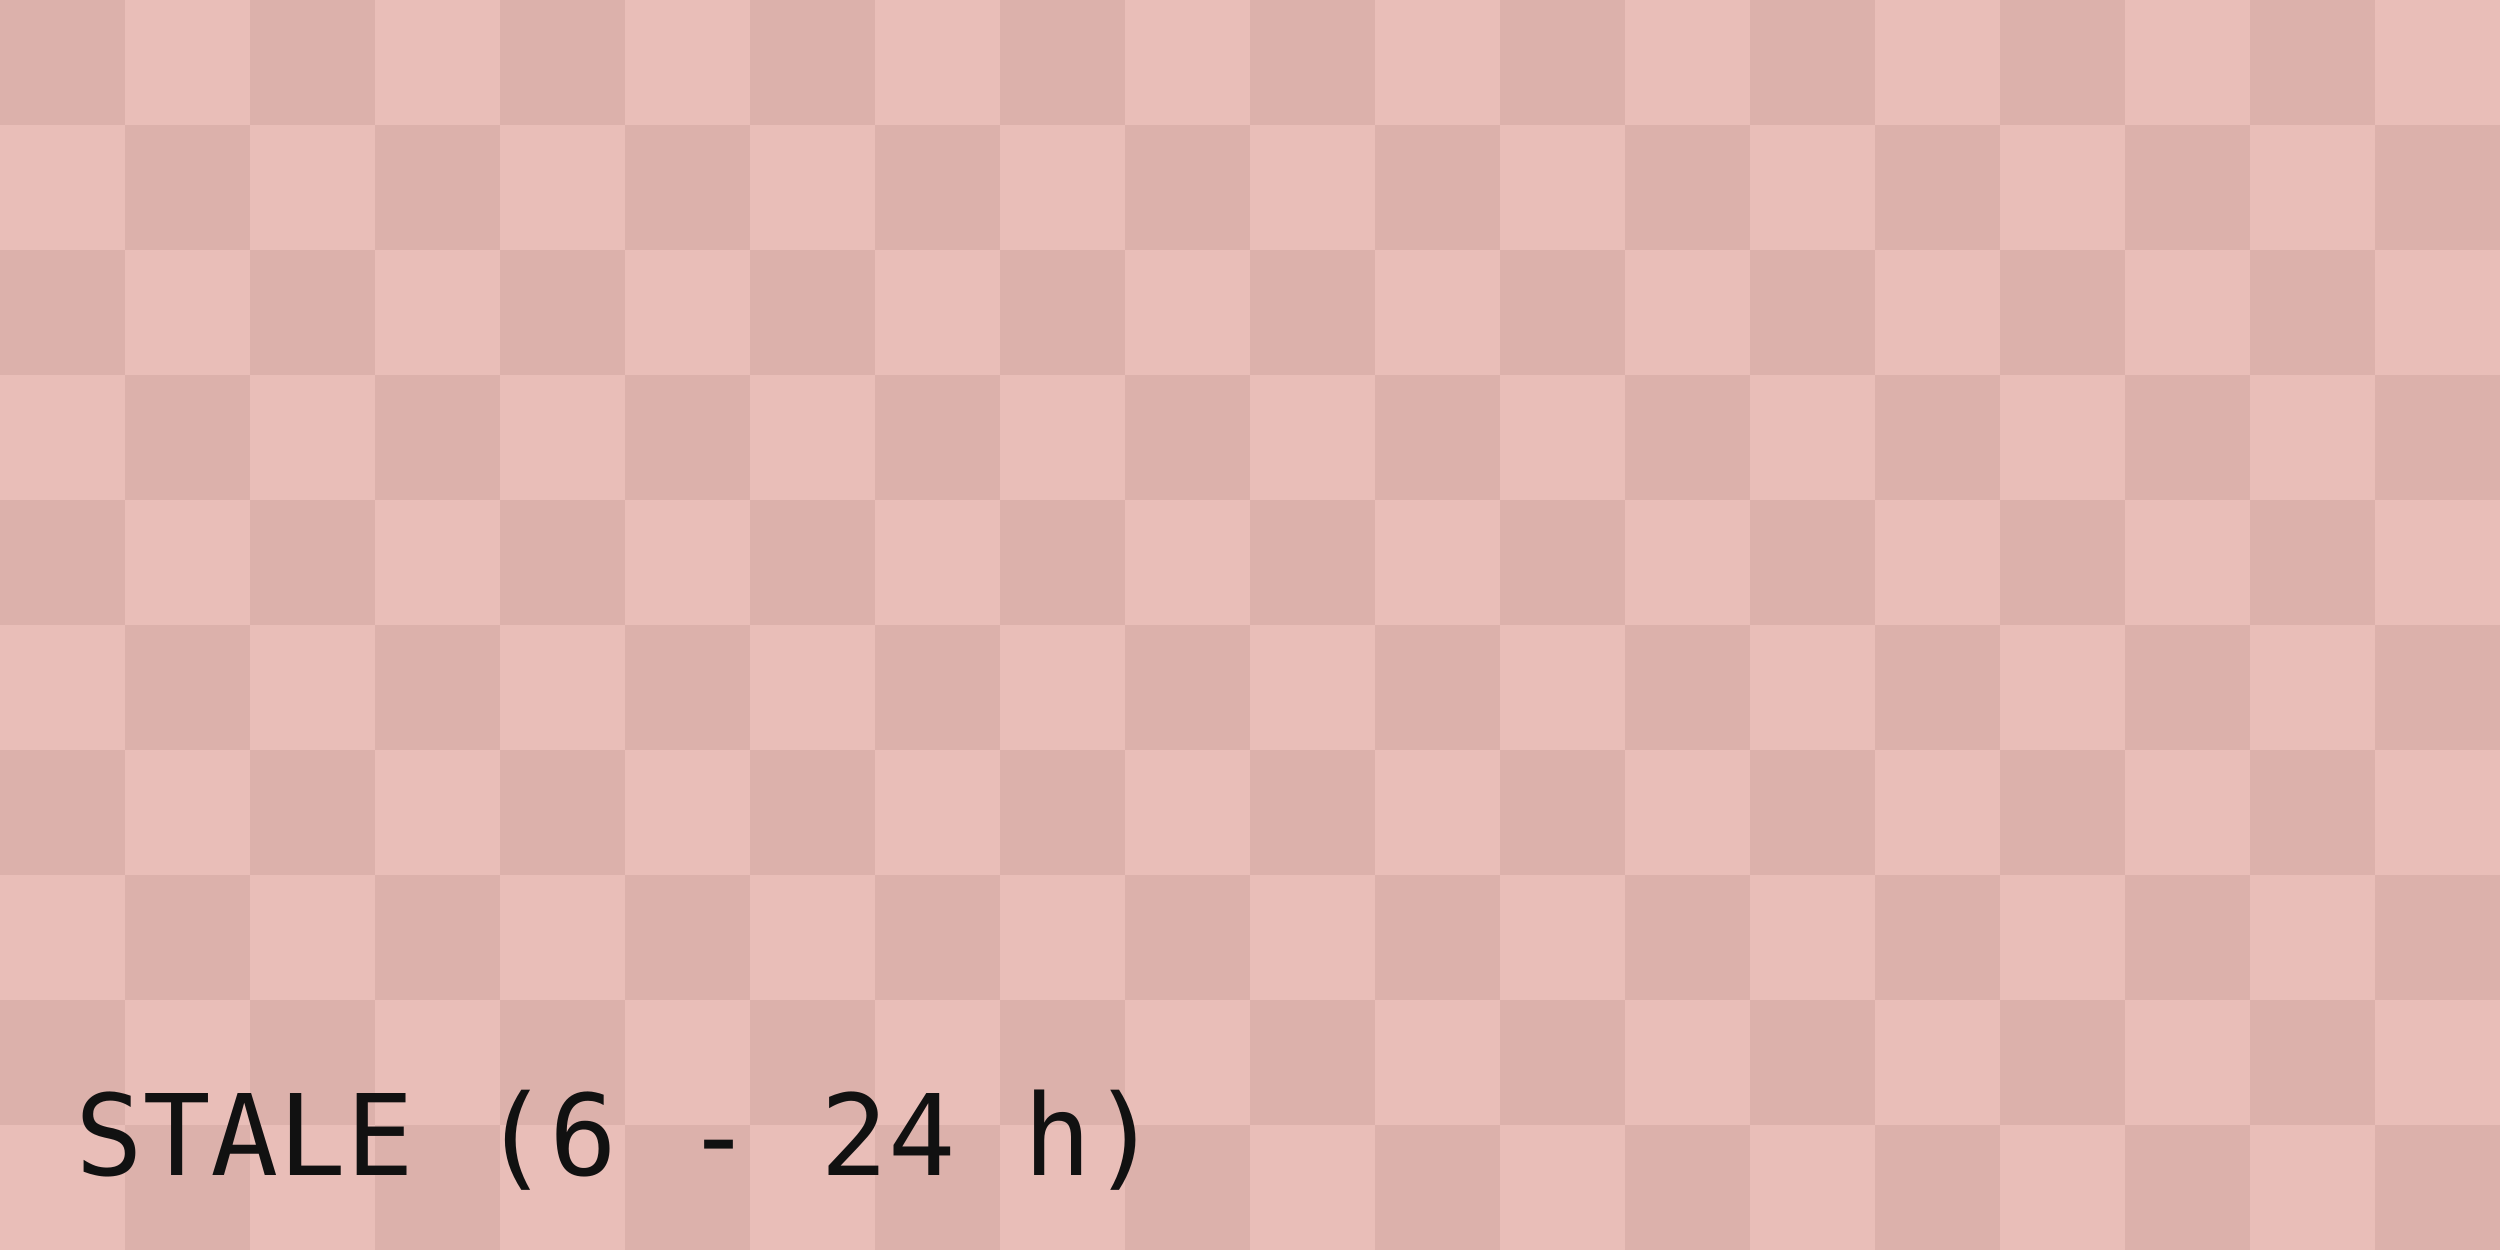
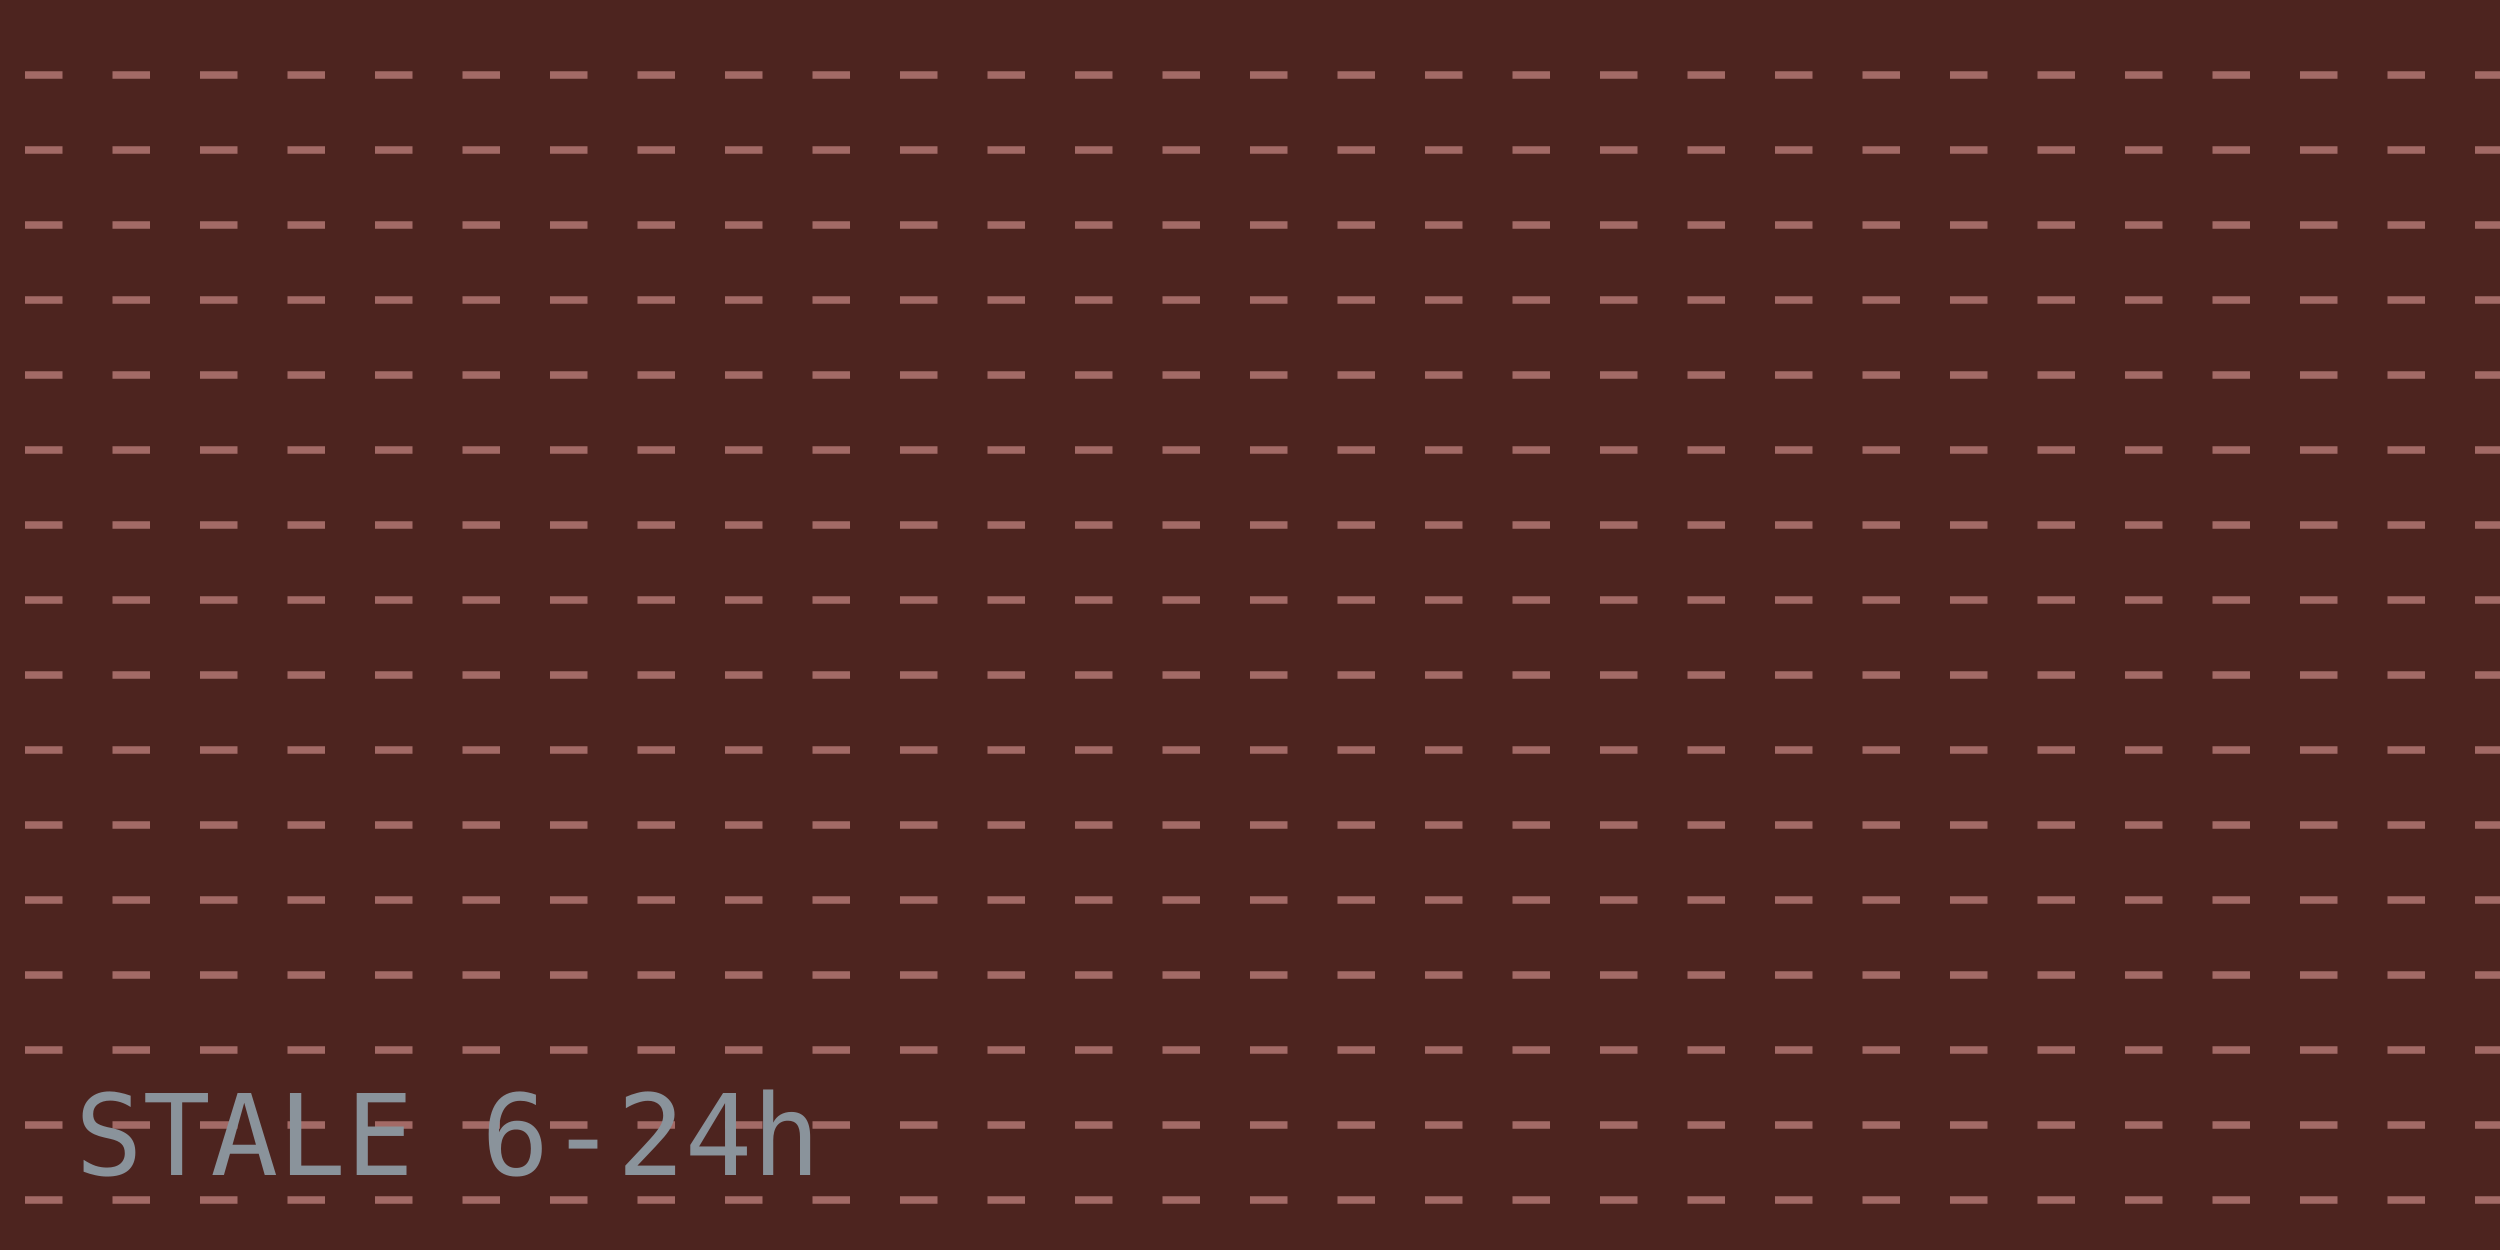
<svg xmlns="http://www.w3.org/2000/svg" width="200" height="100" viewBox="0 0 200 100">
-   <g fill="#dcdcdc">
-     <rect x="0" y="0" width="10" height="10" fill="#ececec" />
-     <rect x="20" y="0" width="10" height="10" fill="#ececec" />
-     <rect x="40" y="0" width="10" height="10" fill="#ececec" />
-     <rect x="60" y="0" width="10" height="10" fill="#ececec" />
-     <rect x="80" y="0" width="10" height="10" fill="#ececec" />
-     <rect x="100" y="0" width="10" height="10" fill="#ececec" />
-     <rect x="120" y="0" width="10" height="10" fill="#ececec" />
-     <rect x="140" y="0" width="10" height="10" fill="#ececec" />
-     <rect x="160" y="0" width="10" height="10" fill="#ececec" />
-     <rect x="180" y="0" width="10" height="10" fill="#ececec" />
-     <rect x="10" y="10" width="10" height="10" fill="#ececec" />
-     <rect x="30" y="10" width="10" height="10" fill="#ececec" />
-     <rect x="50" y="10" width="10" height="10" fill="#ececec" />
-     <rect x="70" y="10" width="10" height="10" fill="#ececec" />
-     <rect x="90" y="10" width="10" height="10" fill="#ececec" />
-     <rect x="110" y="10" width="10" height="10" fill="#ececec" />
-     <rect x="130" y="10" width="10" height="10" fill="#ececec" />
-     <rect x="150" y="10" width="10" height="10" fill="#ececec" />
-     <rect x="170" y="10" width="10" height="10" fill="#ececec" />
-     <rect x="190" y="10" width="10" height="10" fill="#ececec" />
-     <rect x="0" y="20" width="10" height="10" fill="#ececec" />
-     <rect x="20" y="20" width="10" height="10" fill="#ececec" />
-     <rect x="40" y="20" width="10" height="10" fill="#ececec" />
-     <rect x="60" y="20" width="10" height="10" fill="#ececec" />
-     <rect x="80" y="20" width="10" height="10" fill="#ececec" />
-     <rect x="100" y="20" width="10" height="10" fill="#ececec" />
-     <rect x="120" y="20" width="10" height="10" fill="#ececec" />
-     <rect x="140" y="20" width="10" height="10" fill="#ececec" />
-     <rect x="160" y="20" width="10" height="10" fill="#ececec" />
-     <rect x="180" y="20" width="10" height="10" fill="#ececec" />
-     <rect x="10" y="30" width="10" height="10" fill="#ececec" />
-     <rect x="30" y="30" width="10" height="10" fill="#ececec" />
-     <rect x="50" y="30" width="10" height="10" fill="#ececec" />
-     <rect x="70" y="30" width="10" height="10" fill="#ececec" />
-     <rect x="90" y="30" width="10" height="10" fill="#ececec" />
-     <rect x="110" y="30" width="10" height="10" fill="#ececec" />
-     <rect x="130" y="30" width="10" height="10" fill="#ececec" />
-     <rect x="150" y="30" width="10" height="10" fill="#ececec" />
-     <rect x="170" y="30" width="10" height="10" fill="#ececec" />
-     <rect x="190" y="30" width="10" height="10" fill="#ececec" />
-     <rect x="0" y="40" width="10" height="10" fill="#ececec" />
-     <rect x="20" y="40" width="10" height="10" fill="#ececec" />
-     <rect x="40" y="40" width="10" height="10" fill="#ececec" />
-     <rect x="60" y="40" width="10" height="10" fill="#ececec" />
-     <rect x="80" y="40" width="10" height="10" fill="#ececec" />
-     <rect x="100" y="40" width="10" height="10" fill="#ececec" />
-     <rect x="120" y="40" width="10" height="10" fill="#ececec" />
-     <rect x="140" y="40" width="10" height="10" fill="#ececec" />
-     <rect x="160" y="40" width="10" height="10" fill="#ececec" />
-     <rect x="180" y="40" width="10" height="10" fill="#ececec" />
-     <rect x="10" y="50" width="10" height="10" fill="#ececec" />
-     <rect x="30" y="50" width="10" height="10" fill="#ececec" />
-     <rect x="50" y="50" width="10" height="10" fill="#ececec" />
-     <rect x="70" y="50" width="10" height="10" fill="#ececec" />
-     <rect x="90" y="50" width="10" height="10" fill="#ececec" />
-     <rect x="110" y="50" width="10" height="10" fill="#ececec" />
-     <rect x="130" y="50" width="10" height="10" fill="#ececec" />
-     <rect x="150" y="50" width="10" height="10" fill="#ececec" />
-     <rect x="170" y="50" width="10" height="10" fill="#ececec" />
-     <rect x="190" y="50" width="10" height="10" fill="#ececec" />
-     <rect x="0" y="60" width="10" height="10" fill="#ececec" />
-     <rect x="20" y="60" width="10" height="10" fill="#ececec" />
-     <rect x="40" y="60" width="10" height="10" fill="#ececec" />
-     <rect x="60" y="60" width="10" height="10" fill="#ececec" />
-     <rect x="80" y="60" width="10" height="10" fill="#ececec" />
-     <rect x="100" y="60" width="10" height="10" fill="#ececec" />
-     <rect x="120" y="60" width="10" height="10" fill="#ececec" />
-     <rect x="140" y="60" width="10" height="10" fill="#ececec" />
-     <rect x="160" y="60" width="10" height="10" fill="#ececec" />
-     <rect x="180" y="60" width="10" height="10" fill="#ececec" />
-     <rect x="10" y="70" width="10" height="10" fill="#ececec" />
-     <rect x="30" y="70" width="10" height="10" fill="#ececec" />
-     <rect x="50" y="70" width="10" height="10" fill="#ececec" />
-     <rect x="70" y="70" width="10" height="10" fill="#ececec" />
-     <rect x="90" y="70" width="10" height="10" fill="#ececec" />
-     <rect x="110" y="70" width="10" height="10" fill="#ececec" />
-     <rect x="130" y="70" width="10" height="10" fill="#ececec" />
-     <rect x="150" y="70" width="10" height="10" fill="#ececec" />
-     <rect x="170" y="70" width="10" height="10" fill="#ececec" />
-     <rect x="190" y="70" width="10" height="10" fill="#ececec" />
-     <rect x="0" y="80" width="10" height="10" fill="#ececec" />
-     <rect x="20" y="80" width="10" height="10" fill="#ececec" />
-     <rect x="40" y="80" width="10" height="10" fill="#ececec" />
-     <rect x="60" y="80" width="10" height="10" fill="#ececec" />
-     <rect x="80" y="80" width="10" height="10" fill="#ececec" />
-     <rect x="100" y="80" width="10" height="10" fill="#ececec" />
-     <rect x="120" y="80" width="10" height="10" fill="#ececec" />
-     <rect x="140" y="80" width="10" height="10" fill="#ececec" />
-     <rect x="160" y="80" width="10" height="10" fill="#ececec" />
-     <rect x="180" y="80" width="10" height="10" fill="#ececec" />
-     <rect x="10" y="90" width="10" height="10" fill="#ececec" />
-     <rect x="30" y="90" width="10" height="10" fill="#ececec" />
-     <rect x="50" y="90" width="10" height="10" fill="#ececec" />
-     <rect x="70" y="90" width="10" height="10" fill="#ececec" />
-     <rect x="90" y="90" width="10" height="10" fill="#ececec" />
-     <rect x="110" y="90" width="10" height="10" fill="#ececec" />
-     <rect x="130" y="90" width="10" height="10" fill="#ececec" />
-     <rect x="150" y="90" width="10" height="10" fill="#ececec" />
-     <rect x="170" y="90" width="10" height="10" fill="#ececec" />
-     <rect x="190" y="90" width="10" height="10" fill="#ececec" />
+   <rect width="200" height="100" fill="#11151a" />
+   <rect width="200" height="100" fill="#5a2820" fill-opacity="0.82" />
+   <g stroke="#e8a3a0" stroke-width="0.6" stroke-opacity="0.55">
+     <line x1="2" y1="6" x2="5" y2="6" />
+     <line x1="9" y1="6" x2="12" y2="6" />
+     <line x1="16" y1="6" x2="19" y2="6" />
+     <line x1="23" y1="6" x2="26" y2="6" />
+     <line x1="30" y1="6" x2="33" y2="6" />
+     <line x1="37" y1="6" x2="40" y2="6" />
+     <line x1="44" y1="6" x2="47" y2="6" />
+     <line x1="51" y1="6" x2="54" y2="6" />
+     <line x1="58" y1="6" x2="61" y2="6" />
+     <line x1="65" y1="6" x2="68" y2="6" />
+     <line x1="72" y1="6" x2="75" y2="6" />
+     <line x1="79" y1="6" x2="82" y2="6" />
+     <line x1="86" y1="6" x2="89" y2="6" />
+     <line x1="93" y1="6" x2="96" y2="6" />
+     <line x1="100" y1="6" x2="103" y2="6" />
+     <line x1="107" y1="6" x2="110" y2="6" />
+     <line x1="114" y1="6" x2="117" y2="6" />
+     <line x1="121" y1="6" x2="124" y2="6" />
+     <line x1="128" y1="6" x2="131" y2="6" />
+     <line x1="135" y1="6" x2="138" y2="6" />
+     <line x1="142" y1="6" x2="145" y2="6" />
+     <line x1="149" y1="6" x2="152" y2="6" />
+     <line x1="156" y1="6" x2="159" y2="6" />
+     <line x1="163" y1="6" x2="166" y2="6" />
+     <line x1="170" y1="6" x2="173" y2="6" />
+     <line x1="177" y1="6" x2="180" y2="6" />
+     <line x1="184" y1="6" x2="187" y2="6" />
+     <line x1="191" y1="6" x2="194" y2="6" />
+     <line x1="198" y1="6" x2="201" y2="6" />
+     <line x1="2" y1="12" x2="5" y2="12" />
+     <line x1="9" y1="12" x2="12" y2="12" />
+     <line x1="16" y1="12" x2="19" y2="12" />
+     <line x1="23" y1="12" x2="26" y2="12" />
+     <line x1="30" y1="12" x2="33" y2="12" />
+     <line x1="37" y1="12" x2="40" y2="12" />
+     <line x1="44" y1="12" x2="47" y2="12" />
+     <line x1="51" y1="12" x2="54" y2="12" />
+     <line x1="58" y1="12" x2="61" y2="12" />
+     <line x1="65" y1="12" x2="68" y2="12" />
+     <line x1="72" y1="12" x2="75" y2="12" />
+     <line x1="79" y1="12" x2="82" y2="12" />
+     <line x1="86" y1="12" x2="89" y2="12" />
+     <line x1="93" y1="12" x2="96" y2="12" />
+     <line x1="100" y1="12" x2="103" y2="12" />
+     <line x1="107" y1="12" x2="110" y2="12" />
+     <line x1="114" y1="12" x2="117" y2="12" />
+     <line x1="121" y1="12" x2="124" y2="12" />
+     <line x1="128" y1="12" x2="131" y2="12" />
+     <line x1="135" y1="12" x2="138" y2="12" />
+     <line x1="142" y1="12" x2="145" y2="12" />
+     <line x1="149" y1="12" x2="152" y2="12" />
+     <line x1="156" y1="12" x2="159" y2="12" />
+     <line x1="163" y1="12" x2="166" y2="12" />
+     <line x1="170" y1="12" x2="173" y2="12" />
+     <line x1="177" y1="12" x2="180" y2="12" />
+     <line x1="184" y1="12" x2="187" y2="12" />
+     <line x1="191" y1="12" x2="194" y2="12" />
+     <line x1="198" y1="12" x2="201" y2="12" />
+     <line x1="2" y1="18" x2="5" y2="18" />
+     <line x1="9" y1="18" x2="12" y2="18" />
+     <line x1="16" y1="18" x2="19" y2="18" />
+     <line x1="23" y1="18" x2="26" y2="18" />
+     <line x1="30" y1="18" x2="33" y2="18" />
+     <line x1="37" y1="18" x2="40" y2="18" />
+     <line x1="44" y1="18" x2="47" y2="18" />
+     <line x1="51" y1="18" x2="54" y2="18" />
+     <line x1="58" y1="18" x2="61" y2="18" />
+     <line x1="65" y1="18" x2="68" y2="18" />
+     <line x1="72" y1="18" x2="75" y2="18" />
+     <line x1="79" y1="18" x2="82" y2="18" />
+     <line x1="86" y1="18" x2="89" y2="18" />
+     <line x1="93" y1="18" x2="96" y2="18" />
+     <line x1="100" y1="18" x2="103" y2="18" />
+     <line x1="107" y1="18" x2="110" y2="18" />
+     <line x1="114" y1="18" x2="117" y2="18" />
+     <line x1="121" y1="18" x2="124" y2="18" />
+     <line x1="128" y1="18" x2="131" y2="18" />
+     <line x1="135" y1="18" x2="138" y2="18" />
+     <line x1="142" y1="18" x2="145" y2="18" />
+     <line x1="149" y1="18" x2="152" y2="18" />
+     <line x1="156" y1="18" x2="159" y2="18" />
+     <line x1="163" y1="18" x2="166" y2="18" />
+     <line x1="170" y1="18" x2="173" y2="18" />
+     <line x1="177" y1="18" x2="180" y2="18" />
+     <line x1="184" y1="18" x2="187" y2="18" />
+     <line x1="191" y1="18" x2="194" y2="18" />
+     <line x1="198" y1="18" x2="201" y2="18" />
+     <line x1="2" y1="24" x2="5" y2="24" />
+     <line x1="9" y1="24" x2="12" y2="24" />
+     <line x1="16" y1="24" x2="19" y2="24" />
+     <line x1="23" y1="24" x2="26" y2="24" />
+     <line x1="30" y1="24" x2="33" y2="24" />
+     <line x1="37" y1="24" x2="40" y2="24" />
+     <line x1="44" y1="24" x2="47" y2="24" />
+     <line x1="51" y1="24" x2="54" y2="24" />
+     <line x1="58" y1="24" x2="61" y2="24" />
+     <line x1="65" y1="24" x2="68" y2="24" />
+     <line x1="72" y1="24" x2="75" y2="24" />
+     <line x1="79" y1="24" x2="82" y2="24" />
+     <line x1="86" y1="24" x2="89" y2="24" />
+     <line x1="93" y1="24" x2="96" y2="24" />
+     <line x1="100" y1="24" x2="103" y2="24" />
+     <line x1="107" y1="24" x2="110" y2="24" />
+     <line x1="114" y1="24" x2="117" y2="24" />
+     <line x1="121" y1="24" x2="124" y2="24" />
+     <line x1="128" y1="24" x2="131" y2="24" />
+     <line x1="135" y1="24" x2="138" y2="24" />
+     <line x1="142" y1="24" x2="145" y2="24" />
+     <line x1="149" y1="24" x2="152" y2="24" />
+     <line x1="156" y1="24" x2="159" y2="24" />
+     <line x1="163" y1="24" x2="166" y2="24" />
+     <line x1="170" y1="24" x2="173" y2="24" />
+     <line x1="177" y1="24" x2="180" y2="24" />
+     <line x1="184" y1="24" x2="187" y2="24" />
+     <line x1="191" y1="24" x2="194" y2="24" />
+     <line x1="198" y1="24" x2="201" y2="24" />
+     <line x1="2" y1="30" x2="5" y2="30" />
+     <line x1="9" y1="30" x2="12" y2="30" />
+     <line x1="16" y1="30" x2="19" y2="30" />
+     <line x1="23" y1="30" x2="26" y2="30" />
+     <line x1="30" y1="30" x2="33" y2="30" />
+     <line x1="37" y1="30" x2="40" y2="30" />
+     <line x1="44" y1="30" x2="47" y2="30" />
+     <line x1="51" y1="30" x2="54" y2="30" />
+     <line x1="58" y1="30" x2="61" y2="30" />
+     <line x1="65" y1="30" x2="68" y2="30" />
+     <line x1="72" y1="30" x2="75" y2="30" />
+     <line x1="79" y1="30" x2="82" y2="30" />
+     <line x1="86" y1="30" x2="89" y2="30" />
+     <line x1="93" y1="30" x2="96" y2="30" />
+     <line x1="100" y1="30" x2="103" y2="30" />
+     <line x1="107" y1="30" x2="110" y2="30" />
+     <line x1="114" y1="30" x2="117" y2="30" />
+     <line x1="121" y1="30" x2="124" y2="30" />
+     <line x1="128" y1="30" x2="131" y2="30" />
+     <line x1="135" y1="30" x2="138" y2="30" />
+     <line x1="142" y1="30" x2="145" y2="30" />
+     <line x1="149" y1="30" x2="152" y2="30" />
+     <line x1="156" y1="30" x2="159" y2="30" />
+     <line x1="163" y1="30" x2="166" y2="30" />
+     <line x1="170" y1="30" x2="173" y2="30" />
+     <line x1="177" y1="30" x2="180" y2="30" />
+     <line x1="184" y1="30" x2="187" y2="30" />
+     <line x1="191" y1="30" x2="194" y2="30" />
+     <line x1="198" y1="30" x2="201" y2="30" />
+     <line x1="2" y1="36" x2="5" y2="36" />
+     <line x1="9" y1="36" x2="12" y2="36" />
+     <line x1="16" y1="36" x2="19" y2="36" />
+     <line x1="23" y1="36" x2="26" y2="36" />
+     <line x1="30" y1="36" x2="33" y2="36" />
+     <line x1="37" y1="36" x2="40" y2="36" />
+     <line x1="44" y1="36" x2="47" y2="36" />
+     <line x1="51" y1="36" x2="54" y2="36" />
+     <line x1="58" y1="36" x2="61" y2="36" />
+     <line x1="65" y1="36" x2="68" y2="36" />
+     <line x1="72" y1="36" x2="75" y2="36" />
+     <line x1="79" y1="36" x2="82" y2="36" />
+     <line x1="86" y1="36" x2="89" y2="36" />
+     <line x1="93" y1="36" x2="96" y2="36" />
+     <line x1="100" y1="36" x2="103" y2="36" />
+     <line x1="107" y1="36" x2="110" y2="36" />
+     <line x1="114" y1="36" x2="117" y2="36" />
+     <line x1="121" y1="36" x2="124" y2="36" />
+     <line x1="128" y1="36" x2="131" y2="36" />
+     <line x1="135" y1="36" x2="138" y2="36" />
+     <line x1="142" y1="36" x2="145" y2="36" />
+     <line x1="149" y1="36" x2="152" y2="36" />
+     <line x1="156" y1="36" x2="159" y2="36" />
+     <line x1="163" y1="36" x2="166" y2="36" />
+     <line x1="170" y1="36" x2="173" y2="36" />
+     <line x1="177" y1="36" x2="180" y2="36" />
+     <line x1="184" y1="36" x2="187" y2="36" />
+     <line x1="191" y1="36" x2="194" y2="36" />
+     <line x1="198" y1="36" x2="201" y2="36" />
+     <line x1="2" y1="42" x2="5" y2="42" />
+     <line x1="9" y1="42" x2="12" y2="42" />
+     <line x1="16" y1="42" x2="19" y2="42" />
+     <line x1="23" y1="42" x2="26" y2="42" />
+     <line x1="30" y1="42" x2="33" y2="42" />
+     <line x1="37" y1="42" x2="40" y2="42" />
+     <line x1="44" y1="42" x2="47" y2="42" />
+     <line x1="51" y1="42" x2="54" y2="42" />
+     <line x1="58" y1="42" x2="61" y2="42" />
+     <line x1="65" y1="42" x2="68" y2="42" />
+     <line x1="72" y1="42" x2="75" y2="42" />
+     <line x1="79" y1="42" x2="82" y2="42" />
+     <line x1="86" y1="42" x2="89" y2="42" />
+     <line x1="93" y1="42" x2="96" y2="42" />
+     <line x1="100" y1="42" x2="103" y2="42" />
+     <line x1="107" y1="42" x2="110" y2="42" />
+     <line x1="114" y1="42" x2="117" y2="42" />
+     <line x1="121" y1="42" x2="124" y2="42" />
+     <line x1="128" y1="42" x2="131" y2="42" />
+     <line x1="135" y1="42" x2="138" y2="42" />
+     <line x1="142" y1="42" x2="145" y2="42" />
+     <line x1="149" y1="42" x2="152" y2="42" />
+     <line x1="156" y1="42" x2="159" y2="42" />
+     <line x1="163" y1="42" x2="166" y2="42" />
+     <line x1="170" y1="42" x2="173" y2="42" />
+     <line x1="177" y1="42" x2="180" y2="42" />
+     <line x1="184" y1="42" x2="187" y2="42" />
+     <line x1="191" y1="42" x2="194" y2="42" />
+     <line x1="198" y1="42" x2="201" y2="42" />
+     <line x1="2" y1="48" x2="5" y2="48" />
+     <line x1="9" y1="48" x2="12" y2="48" />
+     <line x1="16" y1="48" x2="19" y2="48" />
+     <line x1="23" y1="48" x2="26" y2="48" />
+     <line x1="30" y1="48" x2="33" y2="48" />
+     <line x1="37" y1="48" x2="40" y2="48" />
+     <line x1="44" y1="48" x2="47" y2="48" />
+     <line x1="51" y1="48" x2="54" y2="48" />
+     <line x1="58" y1="48" x2="61" y2="48" />
+     <line x1="65" y1="48" x2="68" y2="48" />
+     <line x1="72" y1="48" x2="75" y2="48" />
+     <line x1="79" y1="48" x2="82" y2="48" />
+     <line x1="86" y1="48" x2="89" y2="48" />
+     <line x1="93" y1="48" x2="96" y2="48" />
+     <line x1="100" y1="48" x2="103" y2="48" />
+     <line x1="107" y1="48" x2="110" y2="48" />
+     <line x1="114" y1="48" x2="117" y2="48" />
+     <line x1="121" y1="48" x2="124" y2="48" />
+     <line x1="128" y1="48" x2="131" y2="48" />
+     <line x1="135" y1="48" x2="138" y2="48" />
+     <line x1="142" y1="48" x2="145" y2="48" />
+     <line x1="149" y1="48" x2="152" y2="48" />
+     <line x1="156" y1="48" x2="159" y2="48" />
+     <line x1="163" y1="48" x2="166" y2="48" />
+     <line x1="170" y1="48" x2="173" y2="48" />
+     <line x1="177" y1="48" x2="180" y2="48" />
+     <line x1="184" y1="48" x2="187" y2="48" />
+     <line x1="191" y1="48" x2="194" y2="48" />
+     <line x1="198" y1="48" x2="201" y2="48" />
+     <line x1="2" y1="54" x2="5" y2="54" />
+     <line x1="9" y1="54" x2="12" y2="54" />
+     <line x1="16" y1="54" x2="19" y2="54" />
+     <line x1="23" y1="54" x2="26" y2="54" />
+     <line x1="30" y1="54" x2="33" y2="54" />
+     <line x1="37" y1="54" x2="40" y2="54" />
+     <line x1="44" y1="54" x2="47" y2="54" />
+     <line x1="51" y1="54" x2="54" y2="54" />
+     <line x1="58" y1="54" x2="61" y2="54" />
+     <line x1="65" y1="54" x2="68" y2="54" />
+     <line x1="72" y1="54" x2="75" y2="54" />
+     <line x1="79" y1="54" x2="82" y2="54" />
+     <line x1="86" y1="54" x2="89" y2="54" />
+     <line x1="93" y1="54" x2="96" y2="54" />
+     <line x1="100" y1="54" x2="103" y2="54" />
+     <line x1="107" y1="54" x2="110" y2="54" />
+     <line x1="114" y1="54" x2="117" y2="54" />
+     <line x1="121" y1="54" x2="124" y2="54" />
+     <line x1="128" y1="54" x2="131" y2="54" />
+     <line x1="135" y1="54" x2="138" y2="54" />
+     <line x1="142" y1="54" x2="145" y2="54" />
+     <line x1="149" y1="54" x2="152" y2="54" />
+     <line x1="156" y1="54" x2="159" y2="54" />
+     <line x1="163" y1="54" x2="166" y2="54" />
+     <line x1="170" y1="54" x2="173" y2="54" />
+     <line x1="177" y1="54" x2="180" y2="54" />
+     <line x1="184" y1="54" x2="187" y2="54" />
+     <line x1="191" y1="54" x2="194" y2="54" />
+     <line x1="198" y1="54" x2="201" y2="54" />
+     <line x1="2" y1="60" x2="5" y2="60" />
+     <line x1="9" y1="60" x2="12" y2="60" />
+     <line x1="16" y1="60" x2="19" y2="60" />
+     <line x1="23" y1="60" x2="26" y2="60" />
+     <line x1="30" y1="60" x2="33" y2="60" />
+     <line x1="37" y1="60" x2="40" y2="60" />
+     <line x1="44" y1="60" x2="47" y2="60" />
+     <line x1="51" y1="60" x2="54" y2="60" />
+     <line x1="58" y1="60" x2="61" y2="60" />
+     <line x1="65" y1="60" x2="68" y2="60" />
+     <line x1="72" y1="60" x2="75" y2="60" />
+     <line x1="79" y1="60" x2="82" y2="60" />
+     <line x1="86" y1="60" x2="89" y2="60" />
+     <line x1="93" y1="60" x2="96" y2="60" />
+     <line x1="100" y1="60" x2="103" y2="60" />
+     <line x1="107" y1="60" x2="110" y2="60" />
+     <line x1="114" y1="60" x2="117" y2="60" />
+     <line x1="121" y1="60" x2="124" y2="60" />
+     <line x1="128" y1="60" x2="131" y2="60" />
+     <line x1="135" y1="60" x2="138" y2="60" />
+     <line x1="142" y1="60" x2="145" y2="60" />
+     <line x1="149" y1="60" x2="152" y2="60" />
+     <line x1="156" y1="60" x2="159" y2="60" />
+     <line x1="163" y1="60" x2="166" y2="60" />
+     <line x1="170" y1="60" x2="173" y2="60" />
+     <line x1="177" y1="60" x2="180" y2="60" />
+     <line x1="184" y1="60" x2="187" y2="60" />
+     <line x1="191" y1="60" x2="194" y2="60" />
+     <line x1="198" y1="60" x2="201" y2="60" />
+     <line x1="2" y1="66" x2="5" y2="66" />
+     <line x1="9" y1="66" x2="12" y2="66" />
+     <line x1="16" y1="66" x2="19" y2="66" />
+     <line x1="23" y1="66" x2="26" y2="66" />
+     <line x1="30" y1="66" x2="33" y2="66" />
+     <line x1="37" y1="66" x2="40" y2="66" />
+     <line x1="44" y1="66" x2="47" y2="66" />
+     <line x1="51" y1="66" x2="54" y2="66" />
+     <line x1="58" y1="66" x2="61" y2="66" />
+     <line x1="65" y1="66" x2="68" y2="66" />
+     <line x1="72" y1="66" x2="75" y2="66" />
+     <line x1="79" y1="66" x2="82" y2="66" />
+     <line x1="86" y1="66" x2="89" y2="66" />
+     <line x1="93" y1="66" x2="96" y2="66" />
+     <line x1="100" y1="66" x2="103" y2="66" />
+     <line x1="107" y1="66" x2="110" y2="66" />
+     <line x1="114" y1="66" x2="117" y2="66" />
+     <line x1="121" y1="66" x2="124" y2="66" />
+     <line x1="128" y1="66" x2="131" y2="66" />
+     <line x1="135" y1="66" x2="138" y2="66" />
+     <line x1="142" y1="66" x2="145" y2="66" />
+     <line x1="149" y1="66" x2="152" y2="66" />
+     <line x1="156" y1="66" x2="159" y2="66" />
+     <line x1="163" y1="66" x2="166" y2="66" />
+     <line x1="170" y1="66" x2="173" y2="66" />
+     <line x1="177" y1="66" x2="180" y2="66" />
+     <line x1="184" y1="66" x2="187" y2="66" />
+     <line x1="191" y1="66" x2="194" y2="66" />
+     <line x1="198" y1="66" x2="201" y2="66" />
+     <line x1="2" y1="72" x2="5" y2="72" />
+     <line x1="9" y1="72" x2="12" y2="72" />
+     <line x1="16" y1="72" x2="19" y2="72" />
+     <line x1="23" y1="72" x2="26" y2="72" />
+     <line x1="30" y1="72" x2="33" y2="72" />
+     <line x1="37" y1="72" x2="40" y2="72" />
+     <line x1="44" y1="72" x2="47" y2="72" />
+     <line x1="51" y1="72" x2="54" y2="72" />
+     <line x1="58" y1="72" x2="61" y2="72" />
+     <line x1="65" y1="72" x2="68" y2="72" />
+     <line x1="72" y1="72" x2="75" y2="72" />
+     <line x1="79" y1="72" x2="82" y2="72" />
+     <line x1="86" y1="72" x2="89" y2="72" />
+     <line x1="93" y1="72" x2="96" y2="72" />
+     <line x1="100" y1="72" x2="103" y2="72" />
+     <line x1="107" y1="72" x2="110" y2="72" />
+     <line x1="114" y1="72" x2="117" y2="72" />
+     <line x1="121" y1="72" x2="124" y2="72" />
+     <line x1="128" y1="72" x2="131" y2="72" />
+     <line x1="135" y1="72" x2="138" y2="72" />
+     <line x1="142" y1="72" x2="145" y2="72" />
+     <line x1="149" y1="72" x2="152" y2="72" />
+     <line x1="156" y1="72" x2="159" y2="72" />
+     <line x1="163" y1="72" x2="166" y2="72" />
+     <line x1="170" y1="72" x2="173" y2="72" />
+     <line x1="177" y1="72" x2="180" y2="72" />
+     <line x1="184" y1="72" x2="187" y2="72" />
+     <line x1="191" y1="72" x2="194" y2="72" />
+     <line x1="198" y1="72" x2="201" y2="72" />
+     <line x1="2" y1="78" x2="5" y2="78" />
+     <line x1="9" y1="78" x2="12" y2="78" />
+     <line x1="16" y1="78" x2="19" y2="78" />
+     <line x1="23" y1="78" x2="26" y2="78" />
+     <line x1="30" y1="78" x2="33" y2="78" />
+     <line x1="37" y1="78" x2="40" y2="78" />
+     <line x1="44" y1="78" x2="47" y2="78" />
+     <line x1="51" y1="78" x2="54" y2="78" />
+     <line x1="58" y1="78" x2="61" y2="78" />
+     <line x1="65" y1="78" x2="68" y2="78" />
+     <line x1="72" y1="78" x2="75" y2="78" />
+     <line x1="79" y1="78" x2="82" y2="78" />
+     <line x1="86" y1="78" x2="89" y2="78" />
+     <line x1="93" y1="78" x2="96" y2="78" />
+     <line x1="100" y1="78" x2="103" y2="78" />
+     <line x1="107" y1="78" x2="110" y2="78" />
+     <line x1="114" y1="78" x2="117" y2="78" />
+     <line x1="121" y1="78" x2="124" y2="78" />
+     <line x1="128" y1="78" x2="131" y2="78" />
+     <line x1="135" y1="78" x2="138" y2="78" />
+     <line x1="142" y1="78" x2="145" y2="78" />
+     <line x1="149" y1="78" x2="152" y2="78" />
+     <line x1="156" y1="78" x2="159" y2="78" />
+     <line x1="163" y1="78" x2="166" y2="78" />
+     <line x1="170" y1="78" x2="173" y2="78" />
+     <line x1="177" y1="78" x2="180" y2="78" />
+     <line x1="184" y1="78" x2="187" y2="78" />
+     <line x1="191" y1="78" x2="194" y2="78" />
+     <line x1="198" y1="78" x2="201" y2="78" />
+     <line x1="2" y1="84" x2="5" y2="84" />
+     <line x1="9" y1="84" x2="12" y2="84" />
+     <line x1="16" y1="84" x2="19" y2="84" />
+     <line x1="23" y1="84" x2="26" y2="84" />
+     <line x1="30" y1="84" x2="33" y2="84" />
+     <line x1="37" y1="84" x2="40" y2="84" />
+     <line x1="44" y1="84" x2="47" y2="84" />
+     <line x1="51" y1="84" x2="54" y2="84" />
+     <line x1="58" y1="84" x2="61" y2="84" />
+     <line x1="65" y1="84" x2="68" y2="84" />
+     <line x1="72" y1="84" x2="75" y2="84" />
+     <line x1="79" y1="84" x2="82" y2="84" />
+     <line x1="86" y1="84" x2="89" y2="84" />
+     <line x1="93" y1="84" x2="96" y2="84" />
+     <line x1="100" y1="84" x2="103" y2="84" />
+     <line x1="107" y1="84" x2="110" y2="84" />
+     <line x1="114" y1="84" x2="117" y2="84" />
+     <line x1="121" y1="84" x2="124" y2="84" />
+     <line x1="128" y1="84" x2="131" y2="84" />
+     <line x1="135" y1="84" x2="138" y2="84" />
+     <line x1="142" y1="84" x2="145" y2="84" />
+     <line x1="149" y1="84" x2="152" y2="84" />
+     <line x1="156" y1="84" x2="159" y2="84" />
+     <line x1="163" y1="84" x2="166" y2="84" />
+     <line x1="170" y1="84" x2="173" y2="84" />
+     <line x1="177" y1="84" x2="180" y2="84" />
+     <line x1="184" y1="84" x2="187" y2="84" />
+     <line x1="191" y1="84" x2="194" y2="84" />
+     <line x1="198" y1="84" x2="201" y2="84" />
+     <line x1="2" y1="90" x2="5" y2="90" />
+     <line x1="9" y1="90" x2="12" y2="90" />
+     <line x1="16" y1="90" x2="19" y2="90" />
+     <line x1="23" y1="90" x2="26" y2="90" />
+     <line x1="30" y1="90" x2="33" y2="90" />
+     <line x1="37" y1="90" x2="40" y2="90" />
+     <line x1="44" y1="90" x2="47" y2="90" />
+     <line x1="51" y1="90" x2="54" y2="90" />
+     <line x1="58" y1="90" x2="61" y2="90" />
+     <line x1="65" y1="90" x2="68" y2="90" />
+     <line x1="72" y1="90" x2="75" y2="90" />
+     <line x1="79" y1="90" x2="82" y2="90" />
+     <line x1="86" y1="90" x2="89" y2="90" />
+     <line x1="93" y1="90" x2="96" y2="90" />
+     <line x1="100" y1="90" x2="103" y2="90" />
+     <line x1="107" y1="90" x2="110" y2="90" />
+     <line x1="114" y1="90" x2="117" y2="90" />
+     <line x1="121" y1="90" x2="124" y2="90" />
+     <line x1="128" y1="90" x2="131" y2="90" />
+     <line x1="135" y1="90" x2="138" y2="90" />
+     <line x1="142" y1="90" x2="145" y2="90" />
+     <line x1="149" y1="90" x2="152" y2="90" />
+     <line x1="156" y1="90" x2="159" y2="90" />
+     <line x1="163" y1="90" x2="166" y2="90" />
+     <line x1="170" y1="90" x2="173" y2="90" />
+     <line x1="177" y1="90" x2="180" y2="90" />
+     <line x1="184" y1="90" x2="187" y2="90" />
+     <line x1="191" y1="90" x2="194" y2="90" />
+     <line x1="198" y1="90" x2="201" y2="90" />
+     <line x1="2" y1="96" x2="5" y2="96" />
+     <line x1="9" y1="96" x2="12" y2="96" />
+     <line x1="16" y1="96" x2="19" y2="96" />
+     <line x1="23" y1="96" x2="26" y2="96" />
+     <line x1="30" y1="96" x2="33" y2="96" />
+     <line x1="37" y1="96" x2="40" y2="96" />
+     <line x1="44" y1="96" x2="47" y2="96" />
+     <line x1="51" y1="96" x2="54" y2="96" />
+     <line x1="58" y1="96" x2="61" y2="96" />
+     <line x1="65" y1="96" x2="68" y2="96" />
+     <line x1="72" y1="96" x2="75" y2="96" />
+     <line x1="79" y1="96" x2="82" y2="96" />
+     <line x1="86" y1="96" x2="89" y2="96" />
+     <line x1="93" y1="96" x2="96" y2="96" />
+     <line x1="100" y1="96" x2="103" y2="96" />
+     <line x1="107" y1="96" x2="110" y2="96" />
+     <line x1="114" y1="96" x2="117" y2="96" />
+     <line x1="121" y1="96" x2="124" y2="96" />
+     <line x1="128" y1="96" x2="131" y2="96" />
+     <line x1="135" y1="96" x2="138" y2="96" />
+     <line x1="142" y1="96" x2="145" y2="96" />
+     <line x1="149" y1="96" x2="152" y2="96" />
+     <line x1="156" y1="96" x2="159" y2="96" />
+     <line x1="163" y1="96" x2="166" y2="96" />
+     <line x1="170" y1="96" x2="173" y2="96" />
+     <line x1="177" y1="96" x2="180" y2="96" />
+     <line x1="184" y1="96" x2="187" y2="96" />
+     <line x1="191" y1="96" x2="194" y2="96" />
+     <line x1="198" y1="96" x2="201" y2="96" />
  </g>
-   <rect width="200" height="100" fill="#c1432f" fill-opacity="0.34" />
-   <text x="6" y="94" font-family="monospace" font-size="9" fill="#111">STALE (6 - 24 h)</text>
+   <text x="6" y="94" font-family="ui-monospace,Menlo,monospace" font-size="9" fill="#8a939b">STALE 6-24h</text>
</svg>
